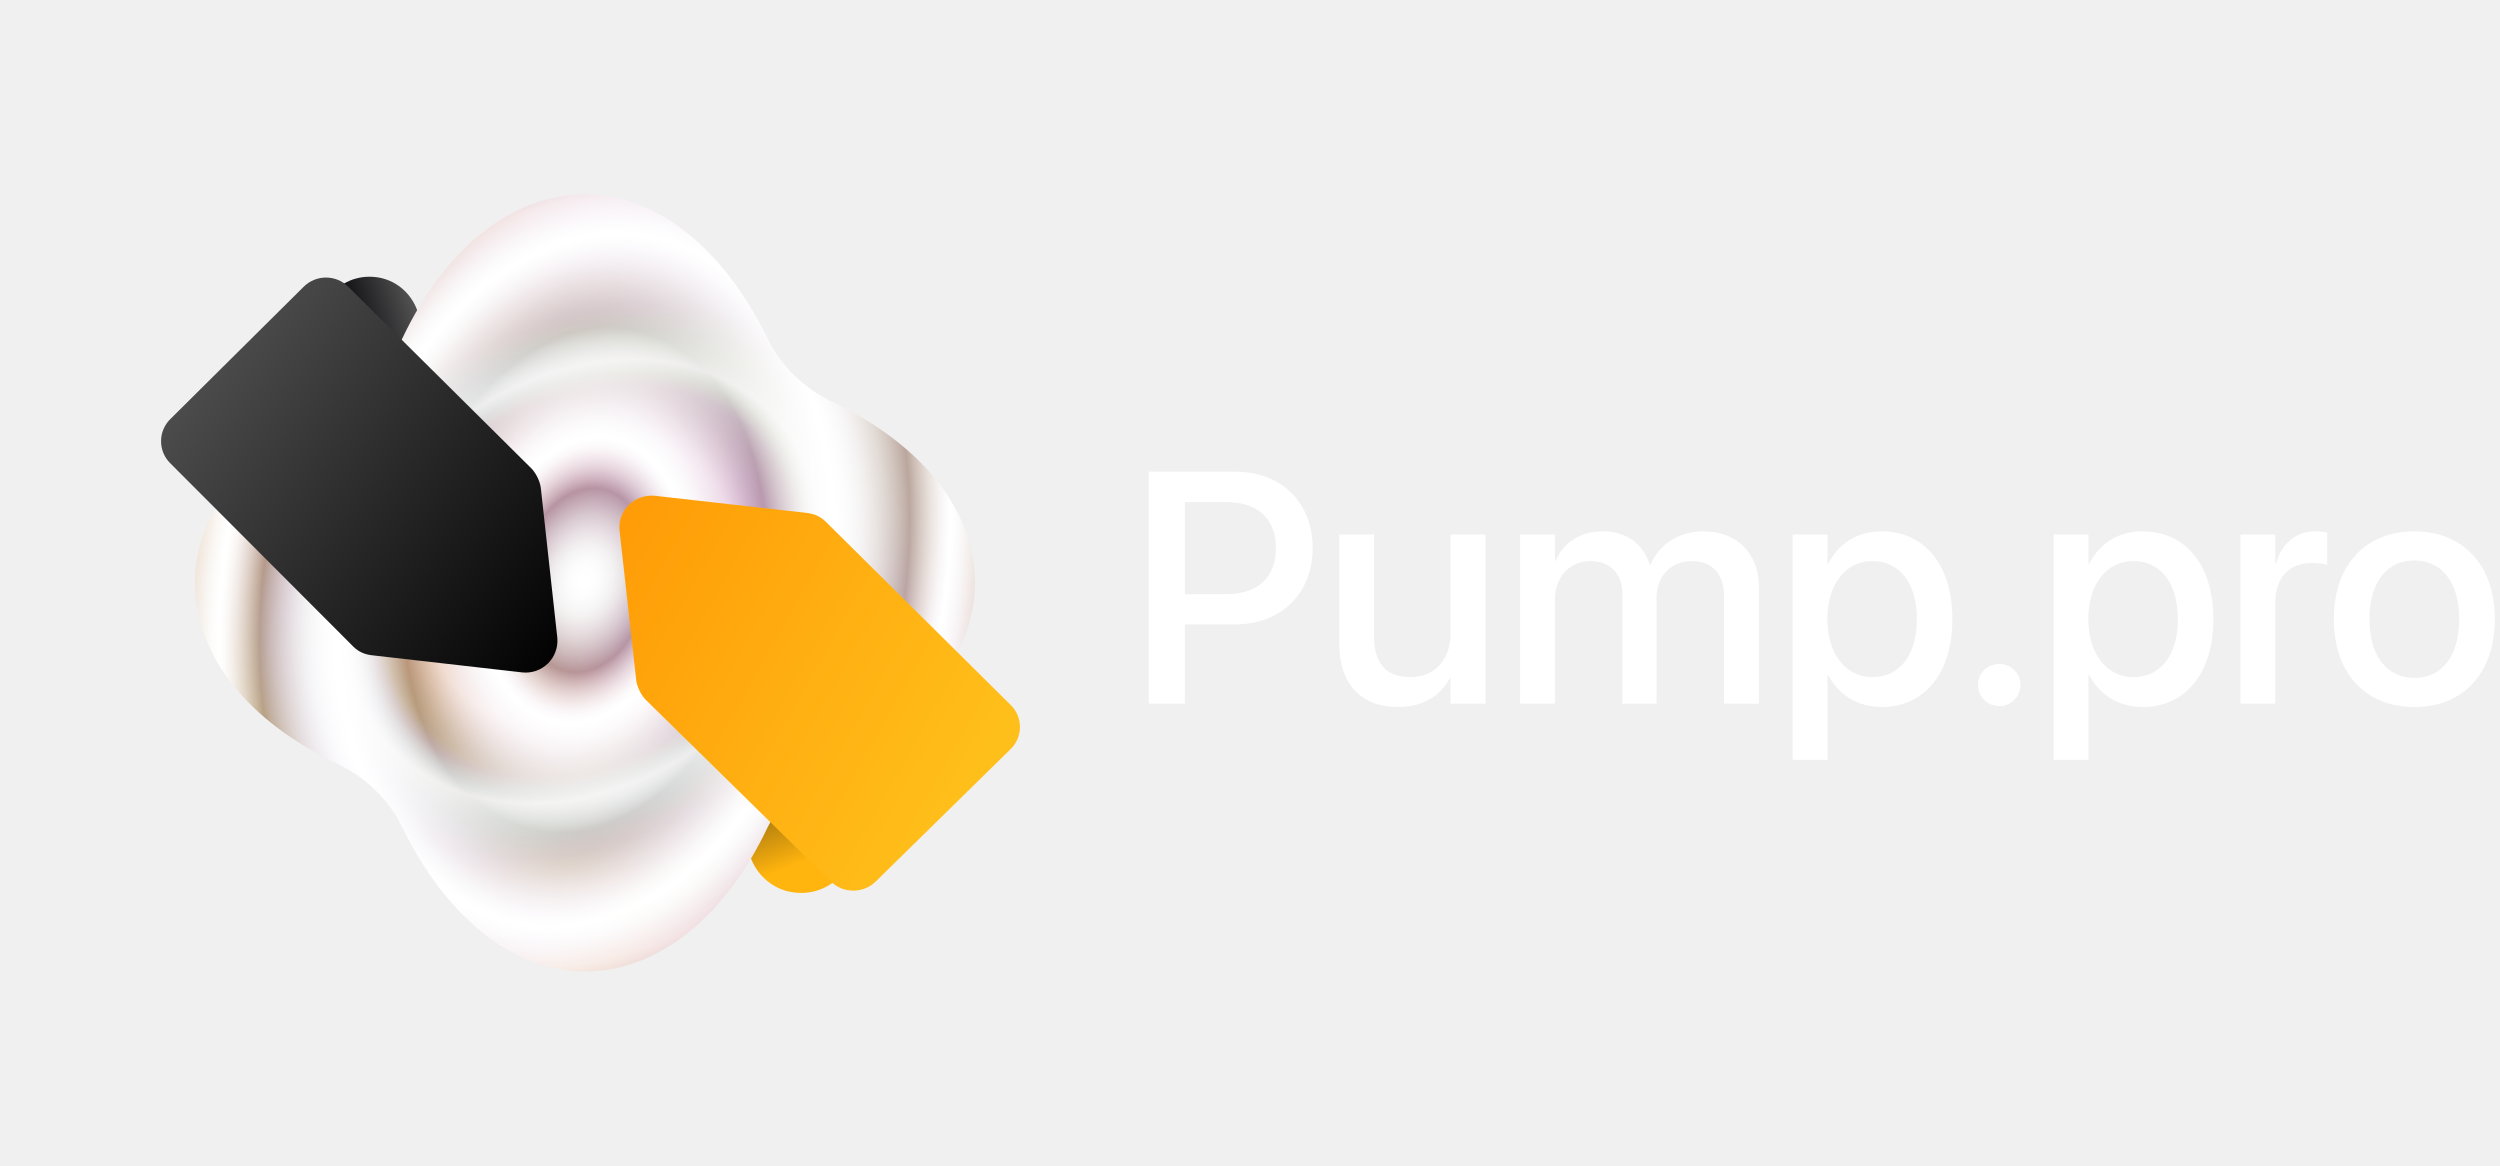
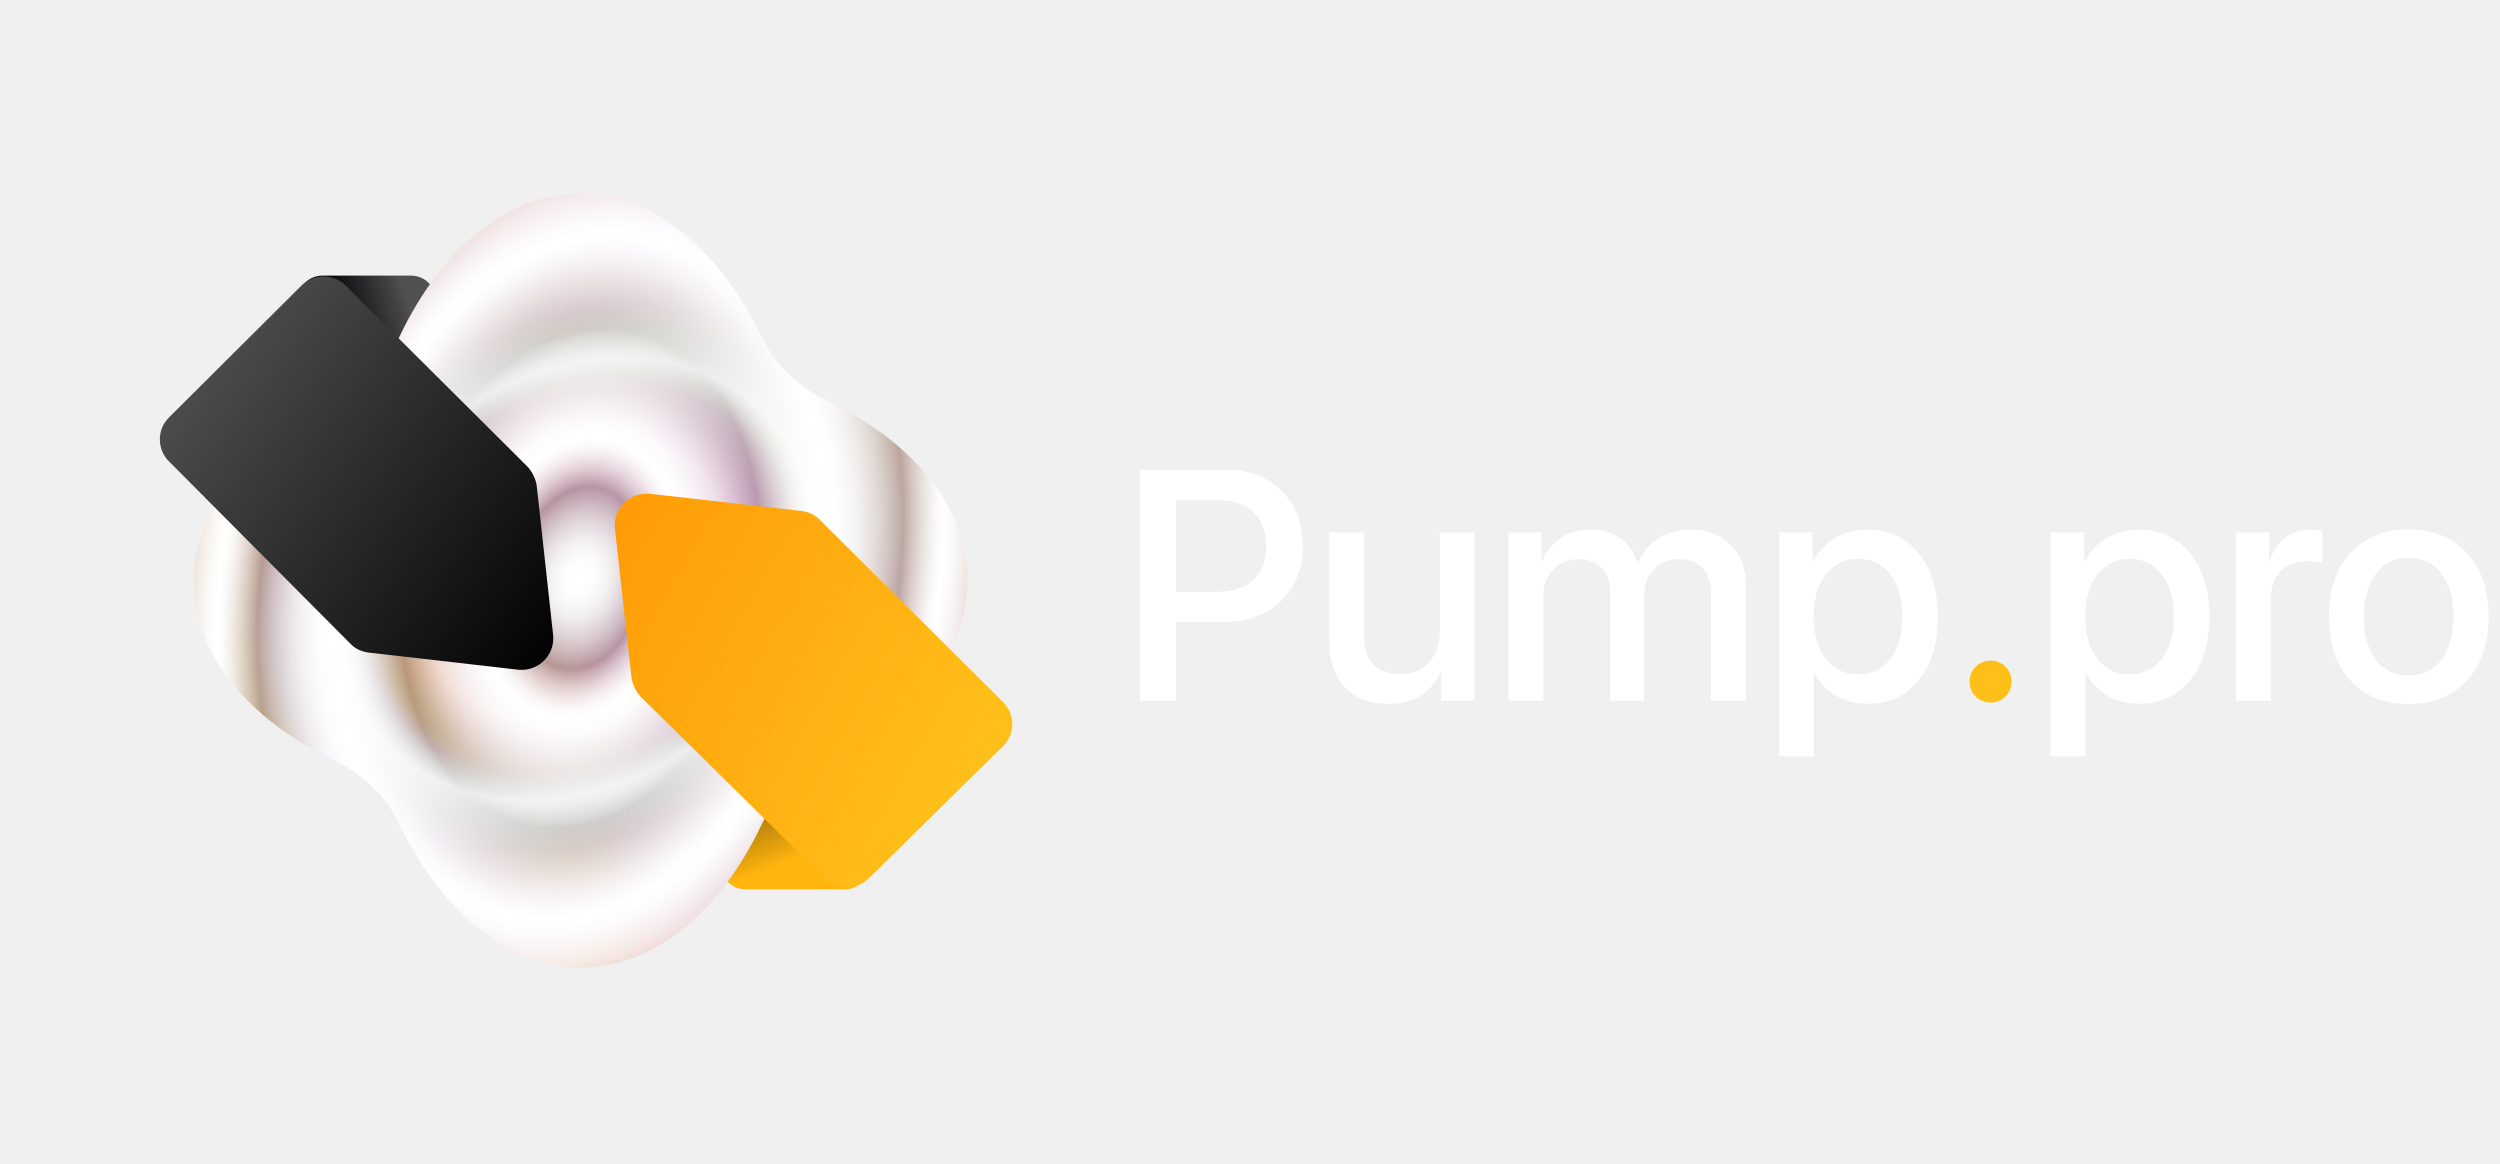
- <svg xmlns="http://www.w3.org/2000/svg" width="193" height="90" fill="none">
-   <path d="M25.156 27.212c1.502 2.592 5.248 2.592 6.75 0 1.506-2.598-.37-5.849-3.375-5.849-3.004 0-4.88 3.25-3.375 5.849z" fill="url(#paint0_linear_35_223)" />
-   <path d="M58.262 62.727c1.594-2.751 5.57-2.751 7.164 0 1.597 2.757-.394 6.207-3.582 6.207-3.188 0-5.179-3.45-3.582-6.207z" fill="url(#paint1_linear_35_223)" />
-   <mask id="a" style="mask-type:alpha" maskUnits="userSpaceOnUse" x="15" y="15" width="61" height="60">
-     <path d="M64.118 30.958c-2.05-1.022-3.843-2.681-4.868-4.851C55.79 19.085 50.666 15 45.158 15c-5.509 0-10.761 4.085-14.092 11.107-1.024 2.042-2.69 3.83-4.868 4.85C19.152 34.405 15.053 39.512 15.053 45c0 5.617 4.1 10.724 11.145 14.042 2.05 1.022 3.844 2.681 4.868 4.851C34.526 70.915 39.65 75 45.158 75c5.509 0 10.761-4.085 14.092-11.107 1.025-2.042 2.69-3.83 4.868-4.85C71.164 55.595 75.263 50.488 75.263 45c0-5.617-4.1-10.724-11.145-14.042z" fill="#F6F5F5" />
+ <svg xmlns="http://www.w3.org/2000/svg" width="610" height="284" fill="none">
+   <path d="M84.304 95c2.31 4 8.083 4 10.392 0l10.825-18.75c2.31-4-.577-9-5.196-9h-21.65c-4.62 0-7.506 5-5.197 9L84.304 95z" fill="url(#paint0_linear_1_3)" />
+   <path d="M188.804 187c2.309-4 8.083-4 10.392 0l12.124 21c2.31 4-.577 9-5.196 9h-24.248c-4.619 0-7.506-5-5.197-9l12.125-21z" fill="url(#paint1_linear_1_3)" />
+   <mask id="a" style="mask-type:alpha" maskUnits="userSpaceOnUse" x="47" y="47" width="190" height="190">
+     <path d="M201.133 97.453c-6.431-3.215-12.056-8.44-15.271-15.271-10.85-22.103-26.926-34.963-44.205-34.963-17.281 0-33.757 12.86-44.204 34.963-3.215 6.43-8.44 12.056-15.271 15.27-22.104 10.851-34.963 26.927-34.963 44.205 0 17.682 12.86 33.758 34.963 44.205 6.43 3.215 12.056 8.439 15.27 15.271 10.851 22.103 26.926 34.963 44.205 34.963 17.281 0 33.758-12.86 44.205-34.963 3.215-6.431 8.439-12.056 15.271-15.271 22.103-10.85 34.963-26.926 34.963-44.205 0-17.682-12.861-33.757-34.963-44.204z" fill="#F6F5F5" />
  </mask>
  <g mask="url(#a)">
-     <rect width="71.778" height="98.674" rx="35.889" transform="matrix(-.86754 -.49912 .35148 -.9353 58.93 108.849)" fill="url(#paint2_radial_35_223)" fill-opacity=".2" />
-     <rect width="71.778" height="98.674" rx="35.889" transform="matrix(-.86754 -.49912 .35148 -.9353 58.93 108.849)" fill="url(#paint3_angular_35_223)" style="mix-blend-mode:difference" />
-     <rect width="71.778" height="98.674" rx="35.889" transform="matrix(-.86754 -.49912 .35148 -.9353 58.93 108.849)" fill="url(#paint4_angular_35_223)" style="mix-blend-mode:screen" />
-     <g style="mix-blend-mode:screen" opacity=".91" transform="matrix(.09124 .99553 -.96755 .25273 120.562 -50.32)">
-       <rect width="147.801" height="170.296" rx="72" fill="url(#paint5_radial_35_223)" />
-       <rect width="147.801" height="170.296" rx="72" fill="url(#paint6_angular_35_223)" style="mix-blend-mode:difference" />
-       <rect width="147.801" height="170.296" rx="72" fill="url(#paint7_angular_35_223)" style="mix-blend-mode:screen" />
+     <rect width="225.557" height="310.228" rx="72" transform="matrix(-.86603 -.5 .3507 -.93649 184.862 342.651)" fill="url(#paint2_radial_1_3)" fill-opacity=".2" />
+     <rect width="225.557" height="310.228" rx="72" transform="matrix(-.86603 -.5 .3507 -.93649 184.862 342.651)" fill="url(#paint3_angular_1_3)" style="mix-blend-mode:difference" />
+     <rect width="225.557" height="310.228" rx="72" transform="matrix(-.86603 -.5 .3507 -.93649 184.862 342.651)" fill="url(#paint4_angular_1_3)" style="mix-blend-mode:screen" />
+     <g style="mix-blend-mode:screen" opacity=".91" transform="matrix(.09095 .99586 -.96732 .25356 378.194 -158.405)">
+       <rect width="465.118" height="534.332" rx="72" fill="url(#paint5_radial_1_3)" />
+       <rect width="465.118" height="534.332" rx="72" fill="url(#paint6_angular_1_3)" style="mix-blend-mode:difference" />
+       <rect width="465.118" height="534.332" rx="72" fill="url(#paint7_angular_1_3)" style="mix-blend-mode:screen" />
    </g>
  </g>
-   <path d="M43.026 49.253l-1.273-11.57c-.068-.531-.335-1.063-.67-1.462L26.874 22.125a2.44 2.44 0 00-3.418 0l-10.32 10.24a2.395 2.395 0 000 3.39l14.14 14.163c.402.4.871.599 1.407.665l11.661 1.33a2.457 2.457 0 002.681-2.66z" fill="url(#paint8_linear_35_223)" />
-   <path d="M47.828 40.932l1.286 11.57c.068.532.339 1.064.678 1.463L64.147 68.06c.948.93 2.505.93 3.453 0l10.43-10.24c.948-.93.948-2.46 0-3.391L63.74 40.267c-.407-.399-.88-.598-1.422-.665l-11.783-1.33c-1.557-.132-2.844 1.131-2.708 2.66z" fill="url(#paint9_linear_35_223)" />
-   <path d="M88.684 54.321h2.79v-6.117h3.897c3.524 0 5.965-2.395 5.965-5.895v-.024c0-3.512-2.44-5.87-5.965-5.87h-6.687v17.906zm5.99-15.56c2.428 0 3.823 1.302 3.823 3.536v.025c0 2.246-1.395 3.549-3.823 3.549h-3.2v-7.11h3.2zm13.237 15.821c1.992 0 3.325-.906 4.01-2.221h.062v1.96h2.702V41.267h-2.702v7.62c0 2.034-1.22 3.387-3.113 3.387-1.868 0-2.79-1.092-2.79-3.065v-7.942h-2.689v8.463c0 3.003 1.643 4.852 4.52 4.852zm9.439-.261h2.69v-8.066c0-1.687 1.133-2.94 2.727-2.94 1.519 0 2.478.967 2.478 2.481v8.525h2.64v-8.165c0-1.65 1.108-2.841 2.702-2.841 1.594 0 2.503.98 2.503 2.68v8.326h2.702V45.35c0-2.619-1.693-4.331-4.284-4.331-1.867 0-3.412.98-4.084 2.569h-.062c-.523-1.639-1.843-2.57-3.649-2.57-1.718 0-3.051.907-3.611 2.272h-.062v-2.023h-2.69v13.054zm21.045 4.343h2.689v-6.54h.063c.772 1.515 2.278 2.458 4.134 2.458 3.287 0 5.442-2.618 5.442-6.775v-.013c0-4.17-2.142-6.775-5.48-6.775-1.867 0-3.312.943-4.096 2.494h-.063v-2.246h-2.689v17.397zm6.151-6.39c-2.03 0-3.474-1.762-3.474-4.467v-.013c0-2.717 1.432-4.48 3.474-4.48 2.105 0 3.437 1.7 3.437 4.48v.013c0 2.754-1.32 4.467-3.437 4.467zm9.8 2.233c.909 0 1.632-.72 1.632-1.625 0-.918-.723-1.626-1.632-1.626-.921 0-1.643.708-1.643 1.626a1.62 1.62 0 001.643 1.625zm4.197 4.157h2.689v-6.54h.063c.772 1.515 2.279 2.458 4.134 2.458 3.287 0 5.442-2.618 5.442-6.775v-.013c0-4.17-2.142-6.775-5.479-6.775-1.868 0-3.313.943-4.097 2.494h-.063v-2.246h-2.689v17.397zm6.151-6.39c-2.029 0-3.474-1.762-3.474-4.467v-.013c0-2.717 1.432-4.48 3.474-4.48 2.105 0 3.437 1.7 3.437 4.48v.013c0 2.754-1.32 4.467-3.437 4.467zm8.269 2.047h2.689v-7.78c0-1.948 1.071-3.078 2.802-3.078.523 0 .996.063 1.208.15v-2.495c-.212-.037-.548-.1-.934-.1-1.494 0-2.59.956-3.013 2.483h-.063v-2.234h-2.689v13.054zm13.423.261c3.749 0 6.214-2.581 6.214-6.788v-.025c0-4.181-2.49-6.75-6.226-6.75-3.723 0-6.201 2.58-6.201 6.75v.025c0 4.194 2.453 6.788 6.213 6.788zm.013-2.246c-2.105 0-3.474-1.65-3.474-4.542v-.025c0-2.854 1.382-4.504 3.449-4.504 2.104 0 3.474 1.65 3.474 4.504v.025c0 2.879-1.345 4.542-3.449 4.542z" fill="#fff" />
+   <path d="M134.969 155.046l-3.994-36.42c-.211-1.675-1.051-3.35-2.103-4.605L84.304 69.647c-2.942-2.93-7.778-2.93-10.721 0l-32.376 32.235c-2.943 2.93-2.943 7.744 0 10.675l44.359 44.583c1.261 1.256 2.733 1.884 4.415 2.093l36.579 4.186c4.835.419 8.83-3.559 8.41-8.372l-.001-.001z" fill="url(#paint8_linear_1_3)" />
+   <path d="M150.031 128.853l4.036 36.42c.213 1.675 1.062 3.35 2.125 4.605l45.032 44.374c2.973 2.93 7.859 2.93 10.833 0l32.713-32.235c2.973-2.93 2.973-7.744 0-10.675l-44.821-44.583c-1.274-1.256-2.762-1.884-4.461-2.093l-36.96-4.186c-4.886-.419-8.922 3.559-8.497 8.373z" fill="url(#paint9_linear_1_3)" />
+   <path d="M278.195 114.633h21.133c5.469 0 9.922 1.719 13.36 5.156 3.463 3.438 5.195 7.891 5.195 13.359 0 5.495-1.758 9.974-5.274 13.438-3.489 3.437-8.007 5.156-13.554 5.156h-12.11V171h-8.75v-56.367zm8.75 7.383v22.382h10.039c3.802 0 6.745-.976 8.828-2.929 2.084-1.953 3.126-4.714 3.126-8.281 0-3.542-1.042-6.29-3.126-8.243-2.057-1.953-4.986-2.929-8.789-2.929h-10.078zm72.813 7.89V171h-8.086v-6.953h-.195c-2.37 5.13-6.615 7.695-12.735 7.695-4.479 0-8.008-1.354-10.586-4.062-2.552-2.735-3.828-6.459-3.828-11.172v-26.602h8.438v24.961c0 3.151.742 5.547 2.226 7.188 1.485 1.614 3.672 2.422 6.563 2.422 3.021 0 5.403-.964 7.148-2.891s2.617-4.505 2.617-7.734v-23.946h8.438zM368.117 171v-41.094h8.047v6.914h.195c.938-2.317 2.435-4.166 4.493-5.547 2.057-1.38 4.453-2.07 7.187-2.07 2.839 0 5.247.703 7.227 2.11 2.005 1.406 3.424 3.385 4.257 5.937h.196c1.067-2.5 2.734-4.466 5-5.898 2.291-1.433 4.896-2.149 7.812-2.149 4.063 0 7.318 1.237 9.766 3.711 2.448 2.474 3.672 5.755 3.672 9.844V171h-8.477v-26.211c0-2.656-.69-4.713-2.07-6.172-1.354-1.458-3.281-2.187-5.781-2.187-2.5 0-4.545.833-6.133 2.5-1.563 1.666-2.344 3.802-2.344 6.406V171h-8.281v-26.836c0-2.37-.703-4.245-2.11-5.625-1.406-1.406-3.294-2.109-5.664-2.109-2.5 0-4.557.872-6.171 2.617-1.589 1.719-2.383 3.906-2.383 6.562V171h-8.438zm87.422-41.758c5.234 0 9.427 1.914 12.578 5.742 3.151 3.829 4.727 8.985 4.727 15.469 0 6.485-1.563 11.654-4.688 15.508-3.125 3.828-7.278 5.742-12.461 5.742-2.916 0-5.507-.664-7.773-1.992a13.371 13.371 0 01-5.156-5.469h-.196v20.352h-8.437v-54.688h8.164v7.071h.156c1.224-2.396 2.982-4.284 5.274-5.664 2.291-1.381 4.895-2.071 7.812-2.071zm-2.227 35.313c3.334 0 5.977-1.263 7.93-3.789 1.953-2.552 2.93-5.99 2.93-10.313 0-4.297-.977-7.721-2.93-10.273-1.953-2.552-4.596-3.828-7.93-3.828-3.229 0-5.833 1.289-7.812 3.867-1.979 2.578-2.969 5.989-2.969 10.234 0 4.271.977 7.695 2.93 10.274 1.979 2.552 4.596 3.828 7.851 3.828zm68.477-35.313c5.234 0 9.427 1.914 12.578 5.742 3.151 3.829 4.727 8.985 4.727 15.469 0 6.485-1.563 11.654-4.688 15.508-3.125 3.828-7.278 5.742-12.461 5.742-2.916 0-5.507-.664-7.773-1.992a13.371 13.371 0 01-5.156-5.469h-.196v20.352h-8.437v-54.688h8.164v7.071h.156c1.224-2.396 2.982-4.284 5.274-5.664 2.291-1.381 4.895-2.071 7.812-2.071zm-2.227 35.313c3.334 0 5.977-1.263 7.93-3.789 1.953-2.552 2.93-5.99 2.93-10.313 0-4.297-.977-7.721-2.93-10.273-1.953-2.552-4.596-3.828-7.93-3.828-3.229 0-5.833 1.289-7.812 3.867-1.979 2.578-2.969 5.989-2.969 10.234 0 4.271.977 7.695 2.93 10.274 1.979 2.552 4.596 3.828 7.851 3.828zM545.617 171v-41.094h8.047v6.992h.195c.677-2.395 1.888-4.27 3.633-5.625 1.745-1.354 3.828-2.031 6.25-2.031.807 0 1.771.104 2.891.313v7.851c-.755-.312-2.018-.468-3.789-.468-2.709 0-4.857.846-6.446 2.539-1.562 1.692-2.343 3.997-2.343 6.914V171h-8.438zm56.289-4.922c-3.541 3.802-8.268 5.703-14.179 5.703-5.912 0-10.638-1.901-14.18-5.703-3.542-3.828-5.313-9.036-5.313-15.625 0-6.562 1.771-11.745 5.313-15.547 3.542-3.828 8.268-5.742 14.18-5.742 5.911 0 10.638 1.914 14.179 5.742 3.542 3.802 5.313 8.985 5.313 15.547 0 6.589-1.771 11.797-5.313 15.625zm-14.179-1.25c3.359 0 6.015-1.263 7.968-3.789 1.953-2.526 2.93-6.055 2.93-10.586 0-4.505-.99-8.021-2.969-10.547-1.953-2.526-4.596-3.789-7.929-3.789-3.334 0-5.99 1.263-7.969 3.789-1.953 2.526-2.93 6.042-2.93 10.547 0 4.531.977 8.06 2.93 10.586 1.979 2.526 4.635 3.789 7.969 3.789z" fill="#fff" />
+   <path d="M489.328 169.945c-.989.99-2.2 1.485-3.633 1.485-1.432 0-2.643-.495-3.633-1.485-.989-.989-1.484-2.2-1.484-3.632 0-1.433.495-2.644 1.484-3.633.99-.99 2.201-1.485 3.633-1.485 1.433 0 2.644.495 3.633 1.485.99.989 1.484 2.2 1.484 3.633 0 1.432-.494 2.643-1.484 3.632z" fill="#FFBF19" />
  <defs>
-     <radialGradient id="paint2_radial_35_223" cx="0" cy="0" r="1" gradientUnits="userSpaceOnUse" gradientTransform="rotate(83.794 9.798 32.433) scale(76.3828 56.169)">
+     <radialGradient id="paint2_radial_1_3" cx="0" cy="0" r="1" gradientUnits="userSpaceOnUse" gradientTransform="rotate(83.797 30.775 101.93) scale(240.144 176.508)">
      <stop stop-color="#D95C3E" />
      <stop offset=".206" stop-color="#FEDD32" />
      <stop offset=".421" stop-color="#F7B0F7" stop-opacity=".851" />
      <stop offset=".623" stop-color="#EEAC7C" />
      <stop offset=".805" stop-color="#F6F17E" />
      <stop offset="1" stop-color="#79A2F2" />
    </radialGradient>
-     <radialGradient id="paint3_angular_35_223" cx="0" cy="0" r="1" gradientUnits="userSpaceOnUse" gradientTransform="matrix(0 49.337 -35.889 0 35.889 49.337)">
+     <radialGradient id="paint3_angular_1_3" cx="0" cy="0" r="1" gradientUnits="userSpaceOnUse" gradientTransform="scale(112.778 155.114) rotate(90 0 1)">
      <stop stop-color="#fff" />
      <stop offset=".143" />
      <stop offset=".222" stop-color="#fff" />
      <stop offset=".393" />
      <stop offset=".539" stop-color="#fff" />
      <stop offset=".706" />
      <stop offset=".795" stop-color="#fff" />
      <stop offset=".92" />
    </radialGradient>
-     <radialGradient id="paint4_angular_35_223" cx="0" cy="0" r="1" gradientUnits="userSpaceOnUse" gradientTransform="matrix(0 49.337 -35.889 0 35.889 49.337)">
+     <radialGradient id="paint4_angular_1_3" cx="0" cy="0" r="1" gradientUnits="userSpaceOnUse" gradientTransform="scale(112.778 155.114) rotate(90 0 1)">
      <stop stop-color="#fff" />
      <stop offset=".143" />
      <stop offset=".222" stop-color="#fff" />
      <stop offset=".393" />
      <stop offset=".539" stop-color="#fff" />
      <stop offset=".706" />
      <stop offset=".795" stop-color="#fff" />
      <stop offset=".92" />
    </radialGradient>
-     <radialGradient id="paint5_radial_35_223" cx="0" cy="0" r="1" gradientUnits="userSpaceOnUse" gradientTransform="matrix(47.59035 161.7815 -144.0747 42.38164 53.8 2.385)">
+     <radialGradient id="paint5_radial_1_3" cx="0" cy="0" r="1" gradientUnits="userSpaceOnUse" gradientTransform="rotate(73.562 79.648 116.975) scale(529.248 472.489)">
      <stop stop-color="#D95C3E" />
      <stop offset=".206" stop-color="#FEDD32" />
      <stop offset=".421" stop-color="#F7B0F7" stop-opacity=".851" />
      <stop offset=".623" stop-color="#EEAC7C" />
      <stop offset=".805" stop-color="#F6F17E" />
      <stop offset="1" stop-color="#79A2F2" />
    </radialGradient>
-     <radialGradient id="paint6_angular_35_223" cx="0" cy="0" r="1" gradientUnits="userSpaceOnUse" gradientTransform="scale(73.9004 85.1481) rotate(90 0 1)">
+     <radialGradient id="paint6_angular_1_3" cx="0" cy="0" r="1" gradientUnits="userSpaceOnUse" gradientTransform="scale(232.559 267.166) rotate(90 0 1)">
      <stop stop-color="#fff" />
      <stop offset=".143" />
      <stop offset=".222" stop-color="#fff" />
      <stop offset=".393" />
      <stop offset=".539" stop-color="#fff" />
      <stop offset=".706" />
      <stop offset=".795" stop-color="#fff" />
      <stop offset=".92" />
    </radialGradient>
-     <radialGradient id="paint7_angular_35_223" cx="0" cy="0" r="1" gradientUnits="userSpaceOnUse" gradientTransform="scale(73.9004 85.1481) rotate(90 0 1)">
+     <radialGradient id="paint7_angular_1_3" cx="0" cy="0" r="1" gradientUnits="userSpaceOnUse" gradientTransform="scale(232.559 267.166) rotate(90 0 1)">
      <stop stop-color="#fff" />
      <stop offset=".143" />
      <stop offset=".222" stop-color="#fff" />
      <stop offset=".393" />
      <stop offset=".539" stop-color="#fff" />
      <stop offset=".706" />
      <stop offset=".795" stop-color="#fff" />
      <stop offset=".92" />
    </radialGradient>
-     <linearGradient id="paint0_linear_35_223" x1="26.3" y1="24.302" x2="33.149" y2="22.064" gradientUnits="userSpaceOnUse">
+     <linearGradient id="paint0_linear_1_3" x1="82.5" y1="76.5" x2="104" y2="69.5" gradientUnits="userSpaceOnUse">
      <stop stop-color="#06050A" />
      <stop offset=".761" stop-color="#505050" />
    </linearGradient>
-     <linearGradient id="paint1_linear_35_223" x1="54.671" y1="62.739" x2="56.889" y2="68.463" gradientUnits="userSpaceOnUse">
+     <linearGradient id="paint1_linear_1_3" x1="171.5" y1="197.5" x2="178.5" y2="215.5" gradientUnits="userSpaceOnUse">
      <stop stop-color="#89620D" />
      <stop offset="1" stop-color="#FFB40E" />
    </linearGradient>
-     <linearGradient id="paint8_linear_35_223" x1="45.108" y1="49.556" x2="10.607" y2="23.709" gradientUnits="userSpaceOnUse">
+     <linearGradient id="paint8_linear_1_3" x1="141.5" y1="155.999" x2="33" y2="74.999" gradientUnits="userSpaceOnUse">
      <stop />
      <stop offset=".925" stop-color="#545454" />
    </linearGradient>
-     <linearGradient id="paint9_linear_35_223" x1="47.818" y1="40.82" x2="76.778" y2="57.108" gradientUnits="userSpaceOnUse">
+     <linearGradient id="paint9_linear_1_3" x1="150" y1="128.499" x2="241" y2="179.499" gradientUnits="userSpaceOnUse">
      <stop stop-color="#FF9C07" />
      <stop offset="1" stop-color="#FFBF1A" />
    </linearGradient>
  </defs>
</svg>
